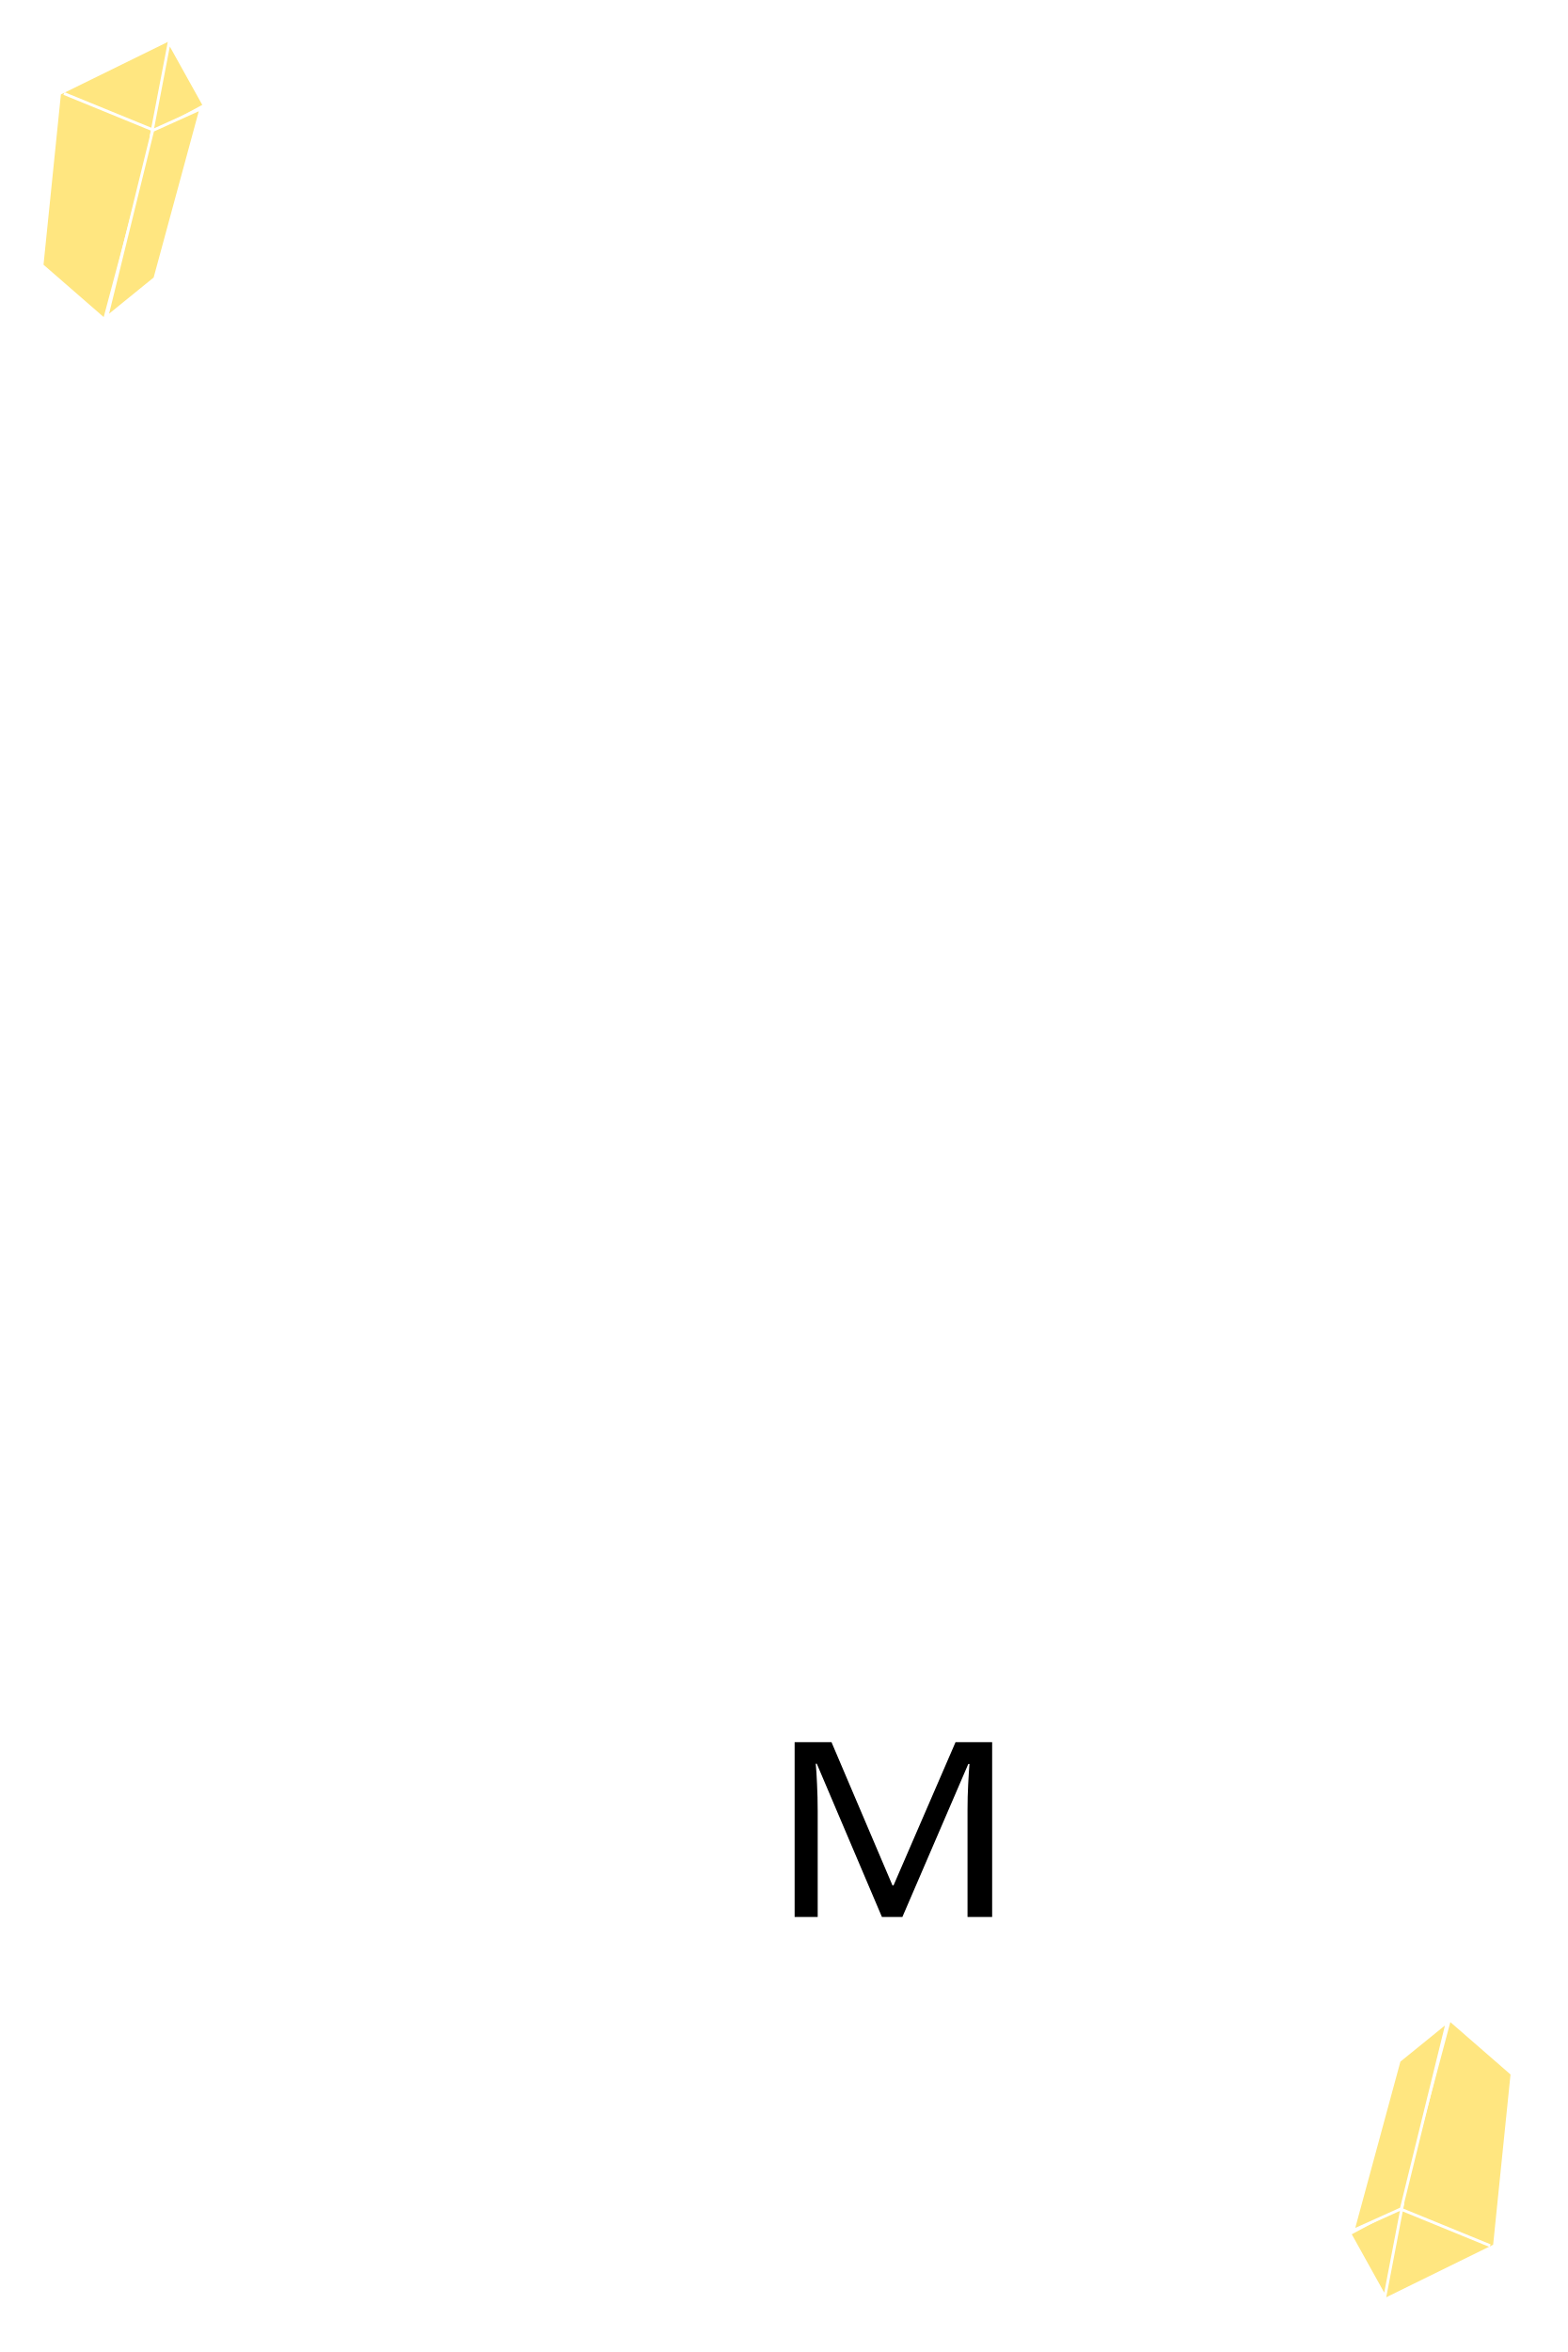
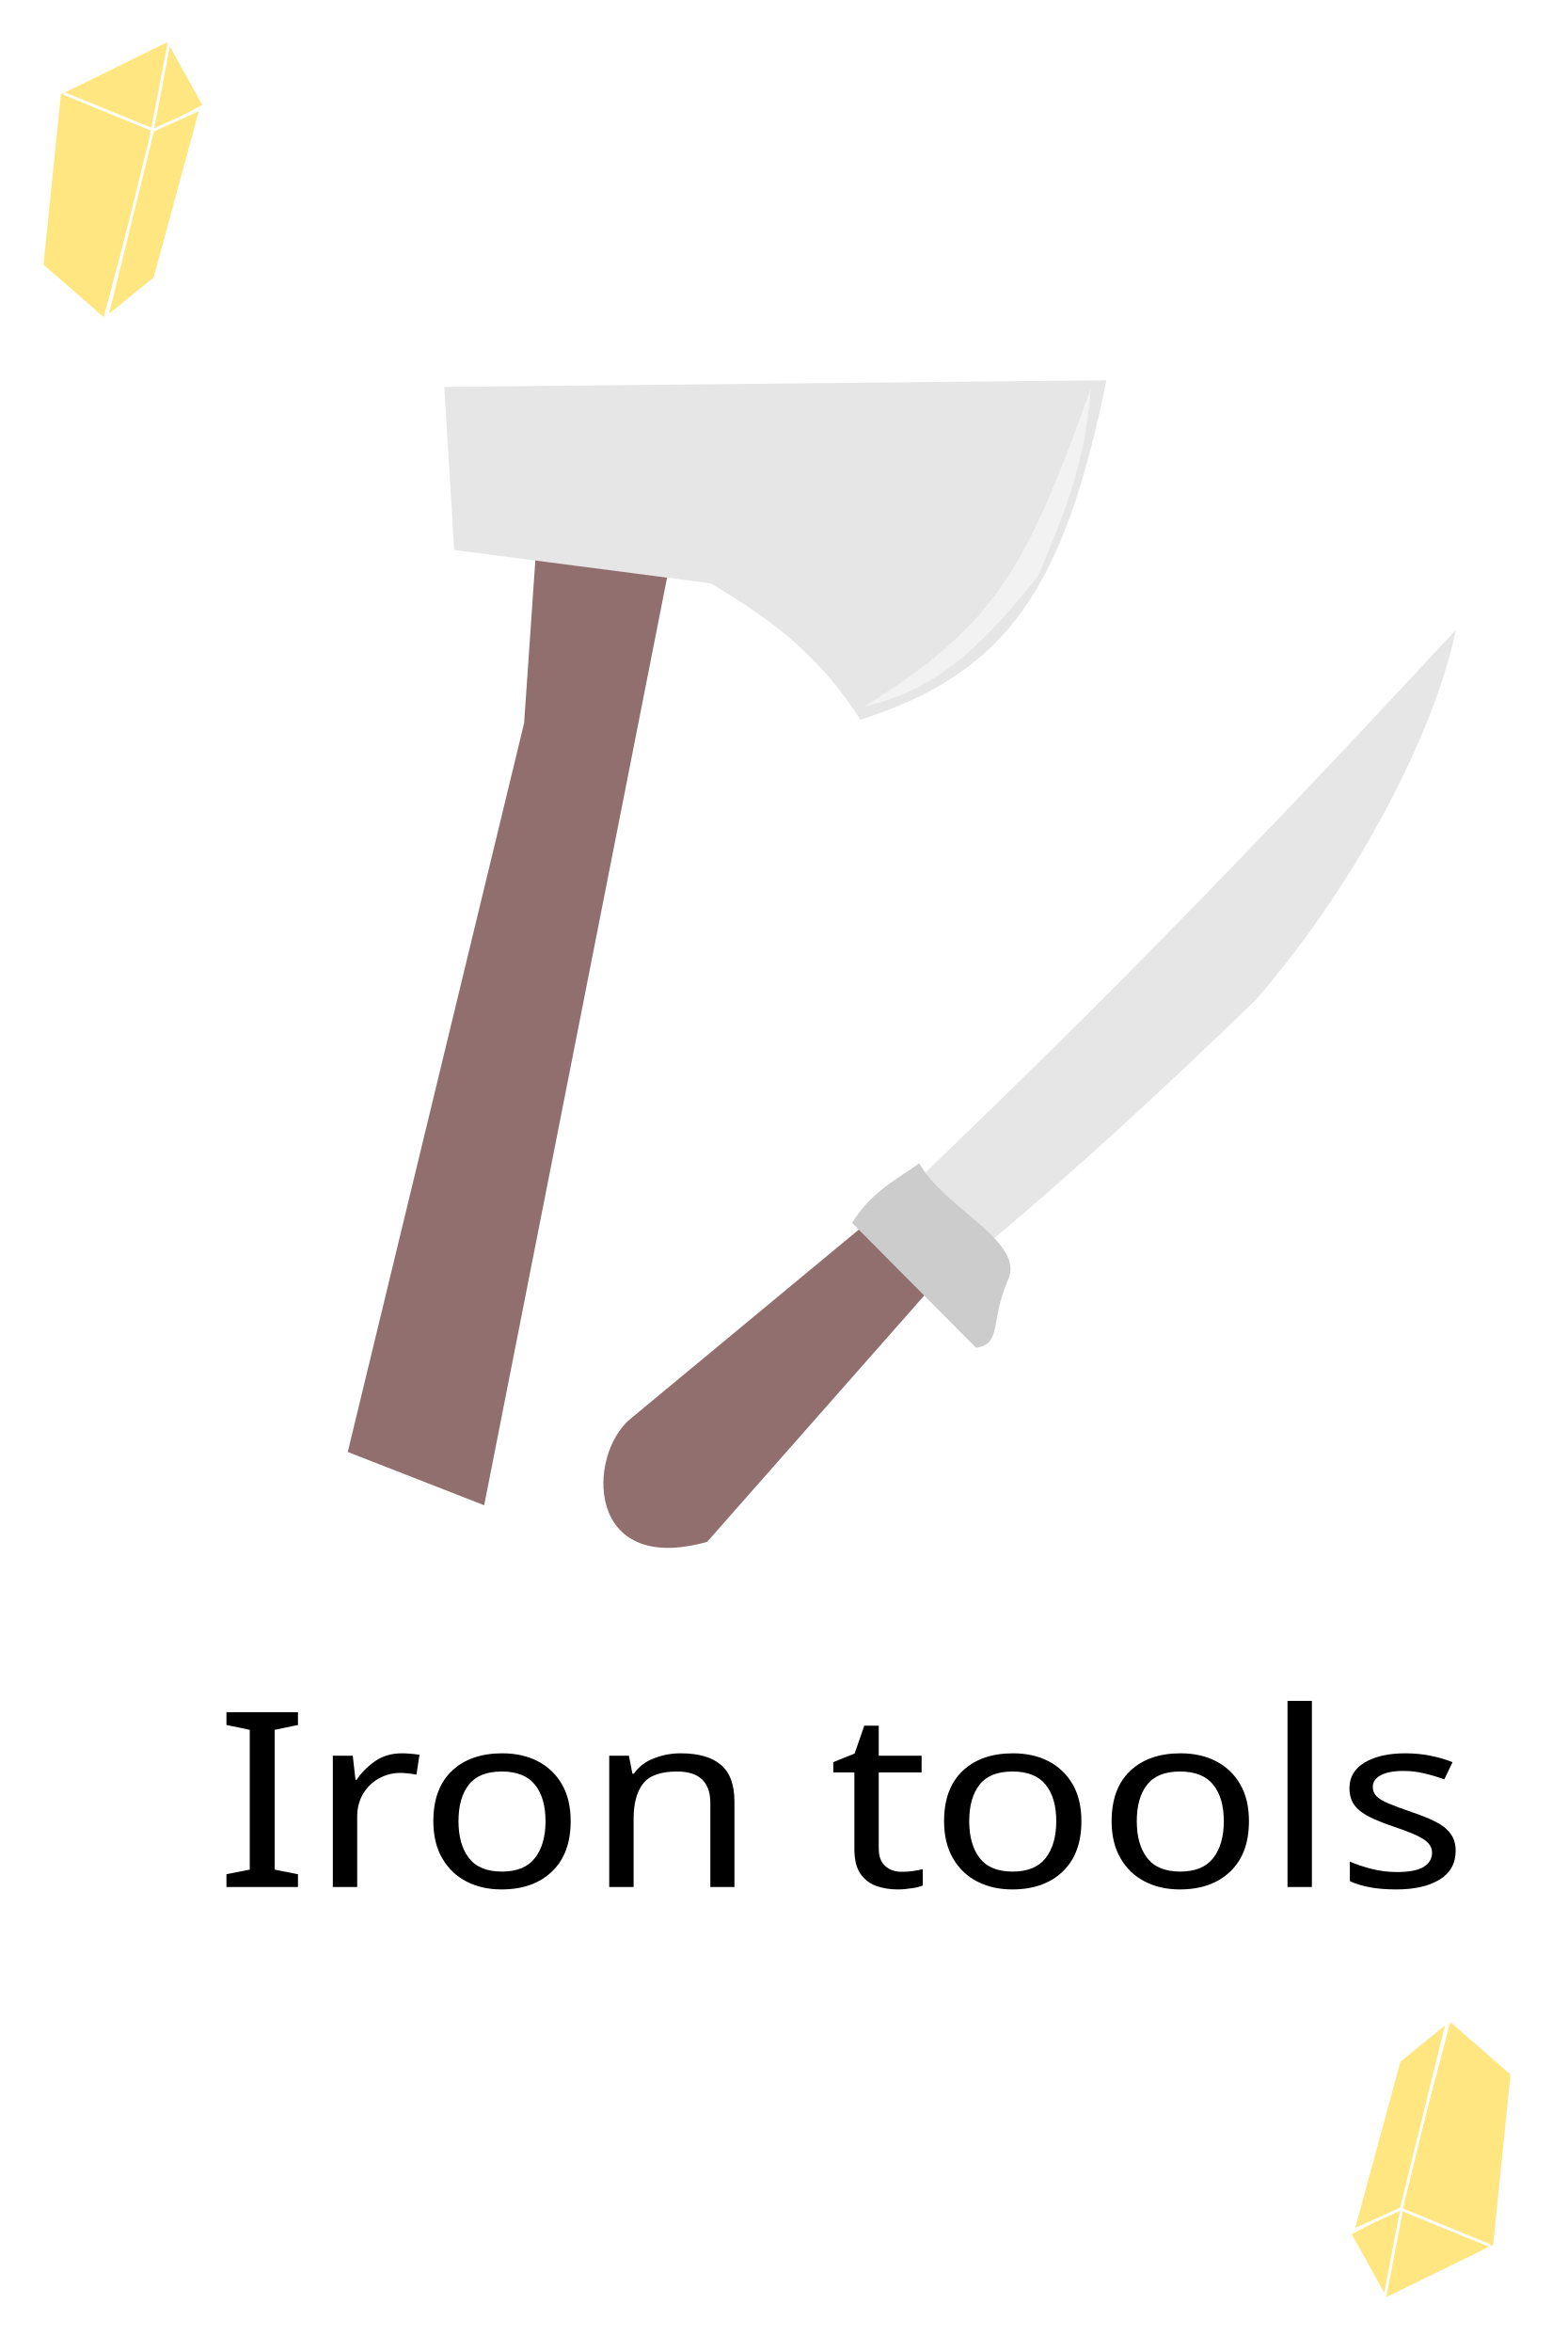
<svg xmlns="http://www.w3.org/2000/svg" xmlns:xlink="http://www.w3.org/1999/xlink" width="200" height="300" id="svg5382" version="1.1">
  <defs id="defs5384" />
  <g id="layer1" transform="translate(0,-752.3622)">
    <rect style="fill:#ffffff;stroke:none" id="rect5598" width="203.353" height="303.968" x="-1.698" y="749.667" />
-     <text xml:space="preserve" style="font-size:33.215px;font-style:normal;font-weight:normal;line-height:125%;letter-spacing:0px;word-spacing:0px;fill:#000000;fill-opacity:1;stroke:none;font-family:Sans" x="92.077" y="1060.47" id="text5494" transform="scale(1.063798,0.9400285)">
-       <tspan id="tspan5496" x="92.077" y="1060.47">M</tspan>
+     <text xml:space="preserve" style="font-size:33.215px;font-style:normal;font-weight:normal;line-height:125%;letter-spacing:0px;word-spacing:0px;fill:#000000;fill-opacity:1;stroke:none;font-family:Sans" x="25.83" y="1056.406" id="text5494" transform="scale(1.063798,0.9400285)">
+       <tspan id="tspan5496" x="25.83" y="1056.406">Iron tools</tspan>
    </text>
    <g id="g5280" transform="matrix(0.3658131,0,0,0.362844,-18.68903,452.8992)" style="fill:#ffe680;stroke:#ffffff">
      <path transform="translate(0,752.3622)" id="path5272" d="M 65.744,166.219 71.859,105.827 110.465,86.716 105.113,118.823 87.531,185.331 z" style="fill:#ffe680;stroke:#ffffff;stroke-width:1px;stroke-linecap:butt;stroke-linejoin:miter;stroke-opacity:1" />
      <path transform="translate(0,752.3622)" id="path5274" d="m 110.082,87.862 -6.116,32.107 18.347,-9.938 z" style="fill:#ffe680;stroke:#ffffff;stroke-width:1px;stroke-linecap:butt;stroke-linejoin:miter;stroke-opacity:1" />
      <path transform="translate(0,752.3622)" id="path5276" d="m 104.349,118.823 16.818,-7.645 -16.054,59.628 -16.818,13.76 z" style="fill:#ffe680;stroke:#ffffff;stroke-width:1px;stroke-linecap:butt;stroke-linejoin:miter;stroke-opacity:1" />
      <path transform="translate(0,752.3622)" id="path5278" d="m 73.388,105.827 30.578,12.614" style="fill:#ffe680;stroke:#ffffff;stroke-width:1px;stroke-linecap:butt;stroke-linejoin:miter;stroke-opacity:1" />
    </g>
    <use x="0" y="0" xlink:href="#g5280" id="use5571" transform="matrix(-1,0,0,-1,198.2588,1803.089)" width="200" height="300" />
+     <path style="fill:#e6e6e6;fill-opacity:1;stroke:none" d="m 111.016,908.697 c 22.318,-21.396 40.96,-39.545 74.719,-75.992 -2.522,12.37 -12.054,31.641 -25.472,47.124 -15.044,14.638 -31.203,29.116 -41.392,36.882 z" id="path7480" />
+     <path style="fill:#916f6f;stroke:none" d="m 110.167,908.697 -29.718,24.623 c -5.587,4.597 -5.811,20.072 9.764,15.708 L 118.658,916.764 z" id="path8000" />
+     <path style="fill:#cccccc;stroke:none" d="m 117.277,900.737 c 3.149,5.767 13.792,10.075 11.251,15.045 -2.161,4.942 -0.715,8.073 -4.007,8.491 l -15.814,-15.921 c 2.406,-4.011 6.164,-5.853 8.57,-7.615 z" id="path7996" />
+     <path style="fill:#916f6f;stroke:none" d="m 66.865,844.592 -22.5,92.974 17.406,6.793 23.774,-120.569 -16.981,-3.821 z" id="path8002" />
+     <path style="fill:#e6e6e6;fill-opacity:1;stroke:none" d="m 57.949,822.516 32.689,4.245 c 6.814,4.039 13.694,8.729 19.104,17.406 18.918,-6.011 26.035,-16.986 31.416,-43.303 l -84.483,0.849 z" id="path8004" />
+     <path style="fill:#f2f2f2;stroke:none" d="m 139.173,801.881 c -8.201,22.877 -12.031,30.116 -28.924,40.612 9.262,-2.122 14.836,-7.516 22.218,-16.688 3.647,-8.8 5.871,-14.196 6.706,-23.925 z" id="path8095" />
  </g>
</svg>
